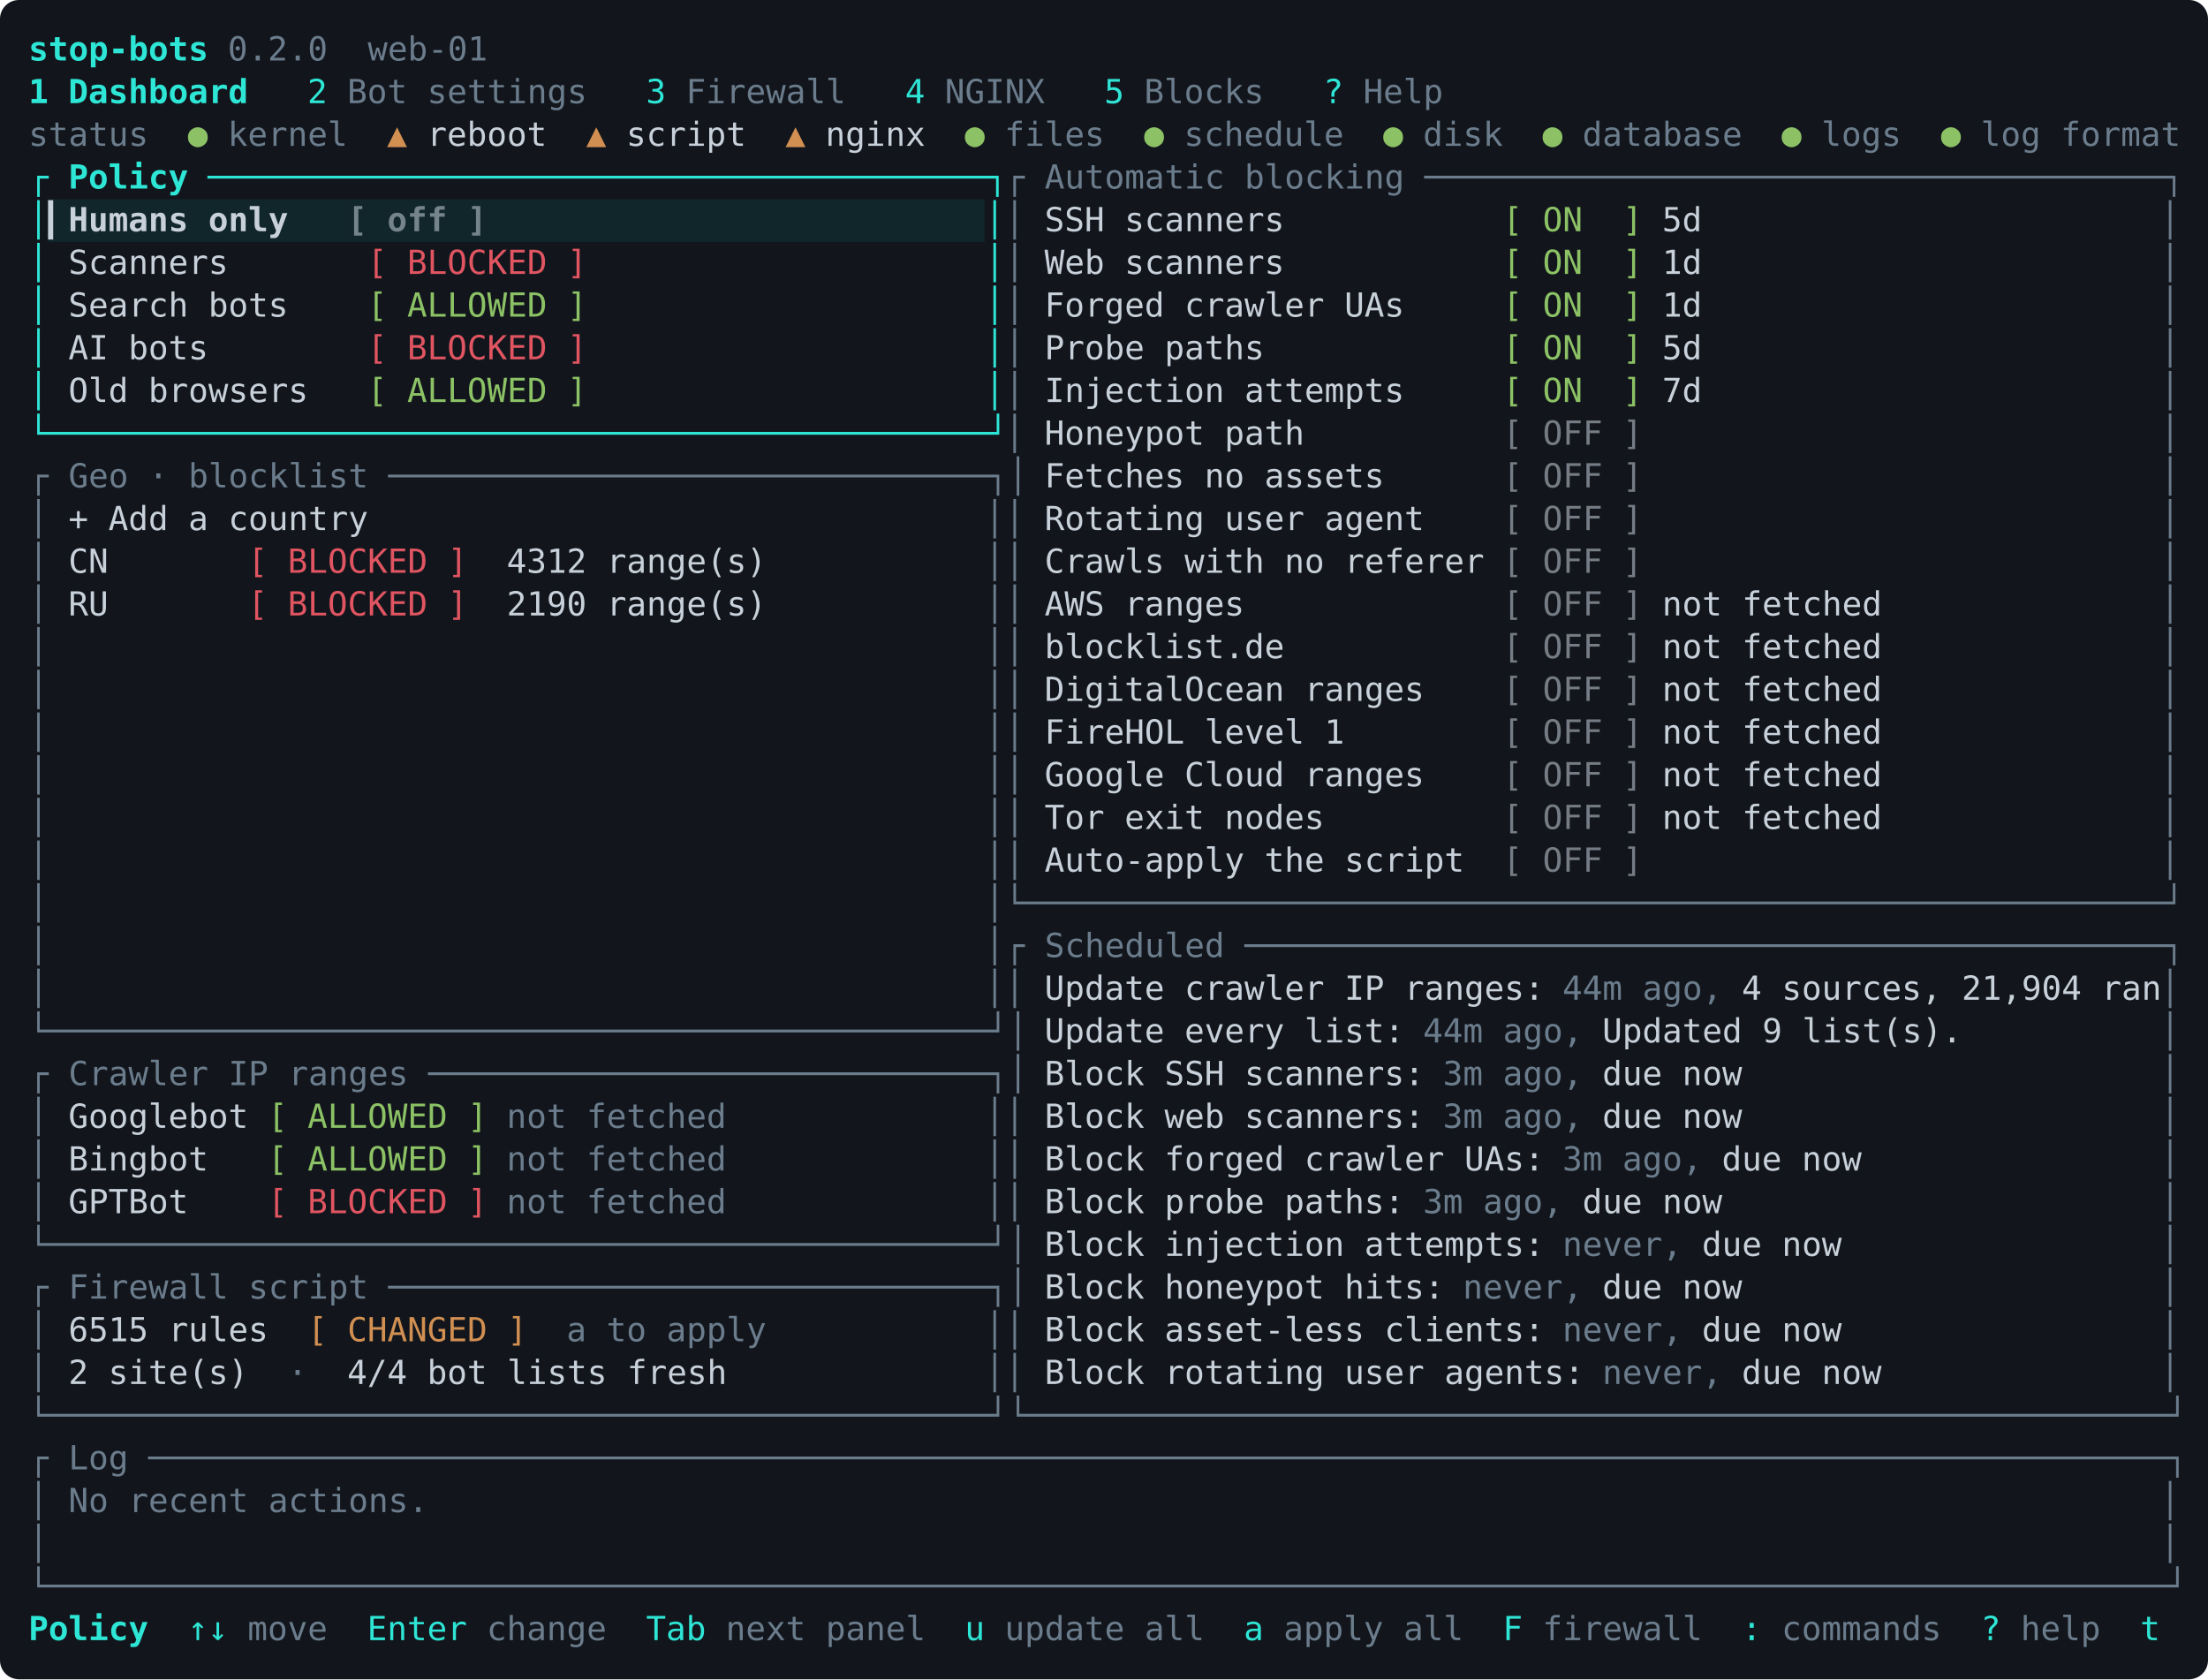
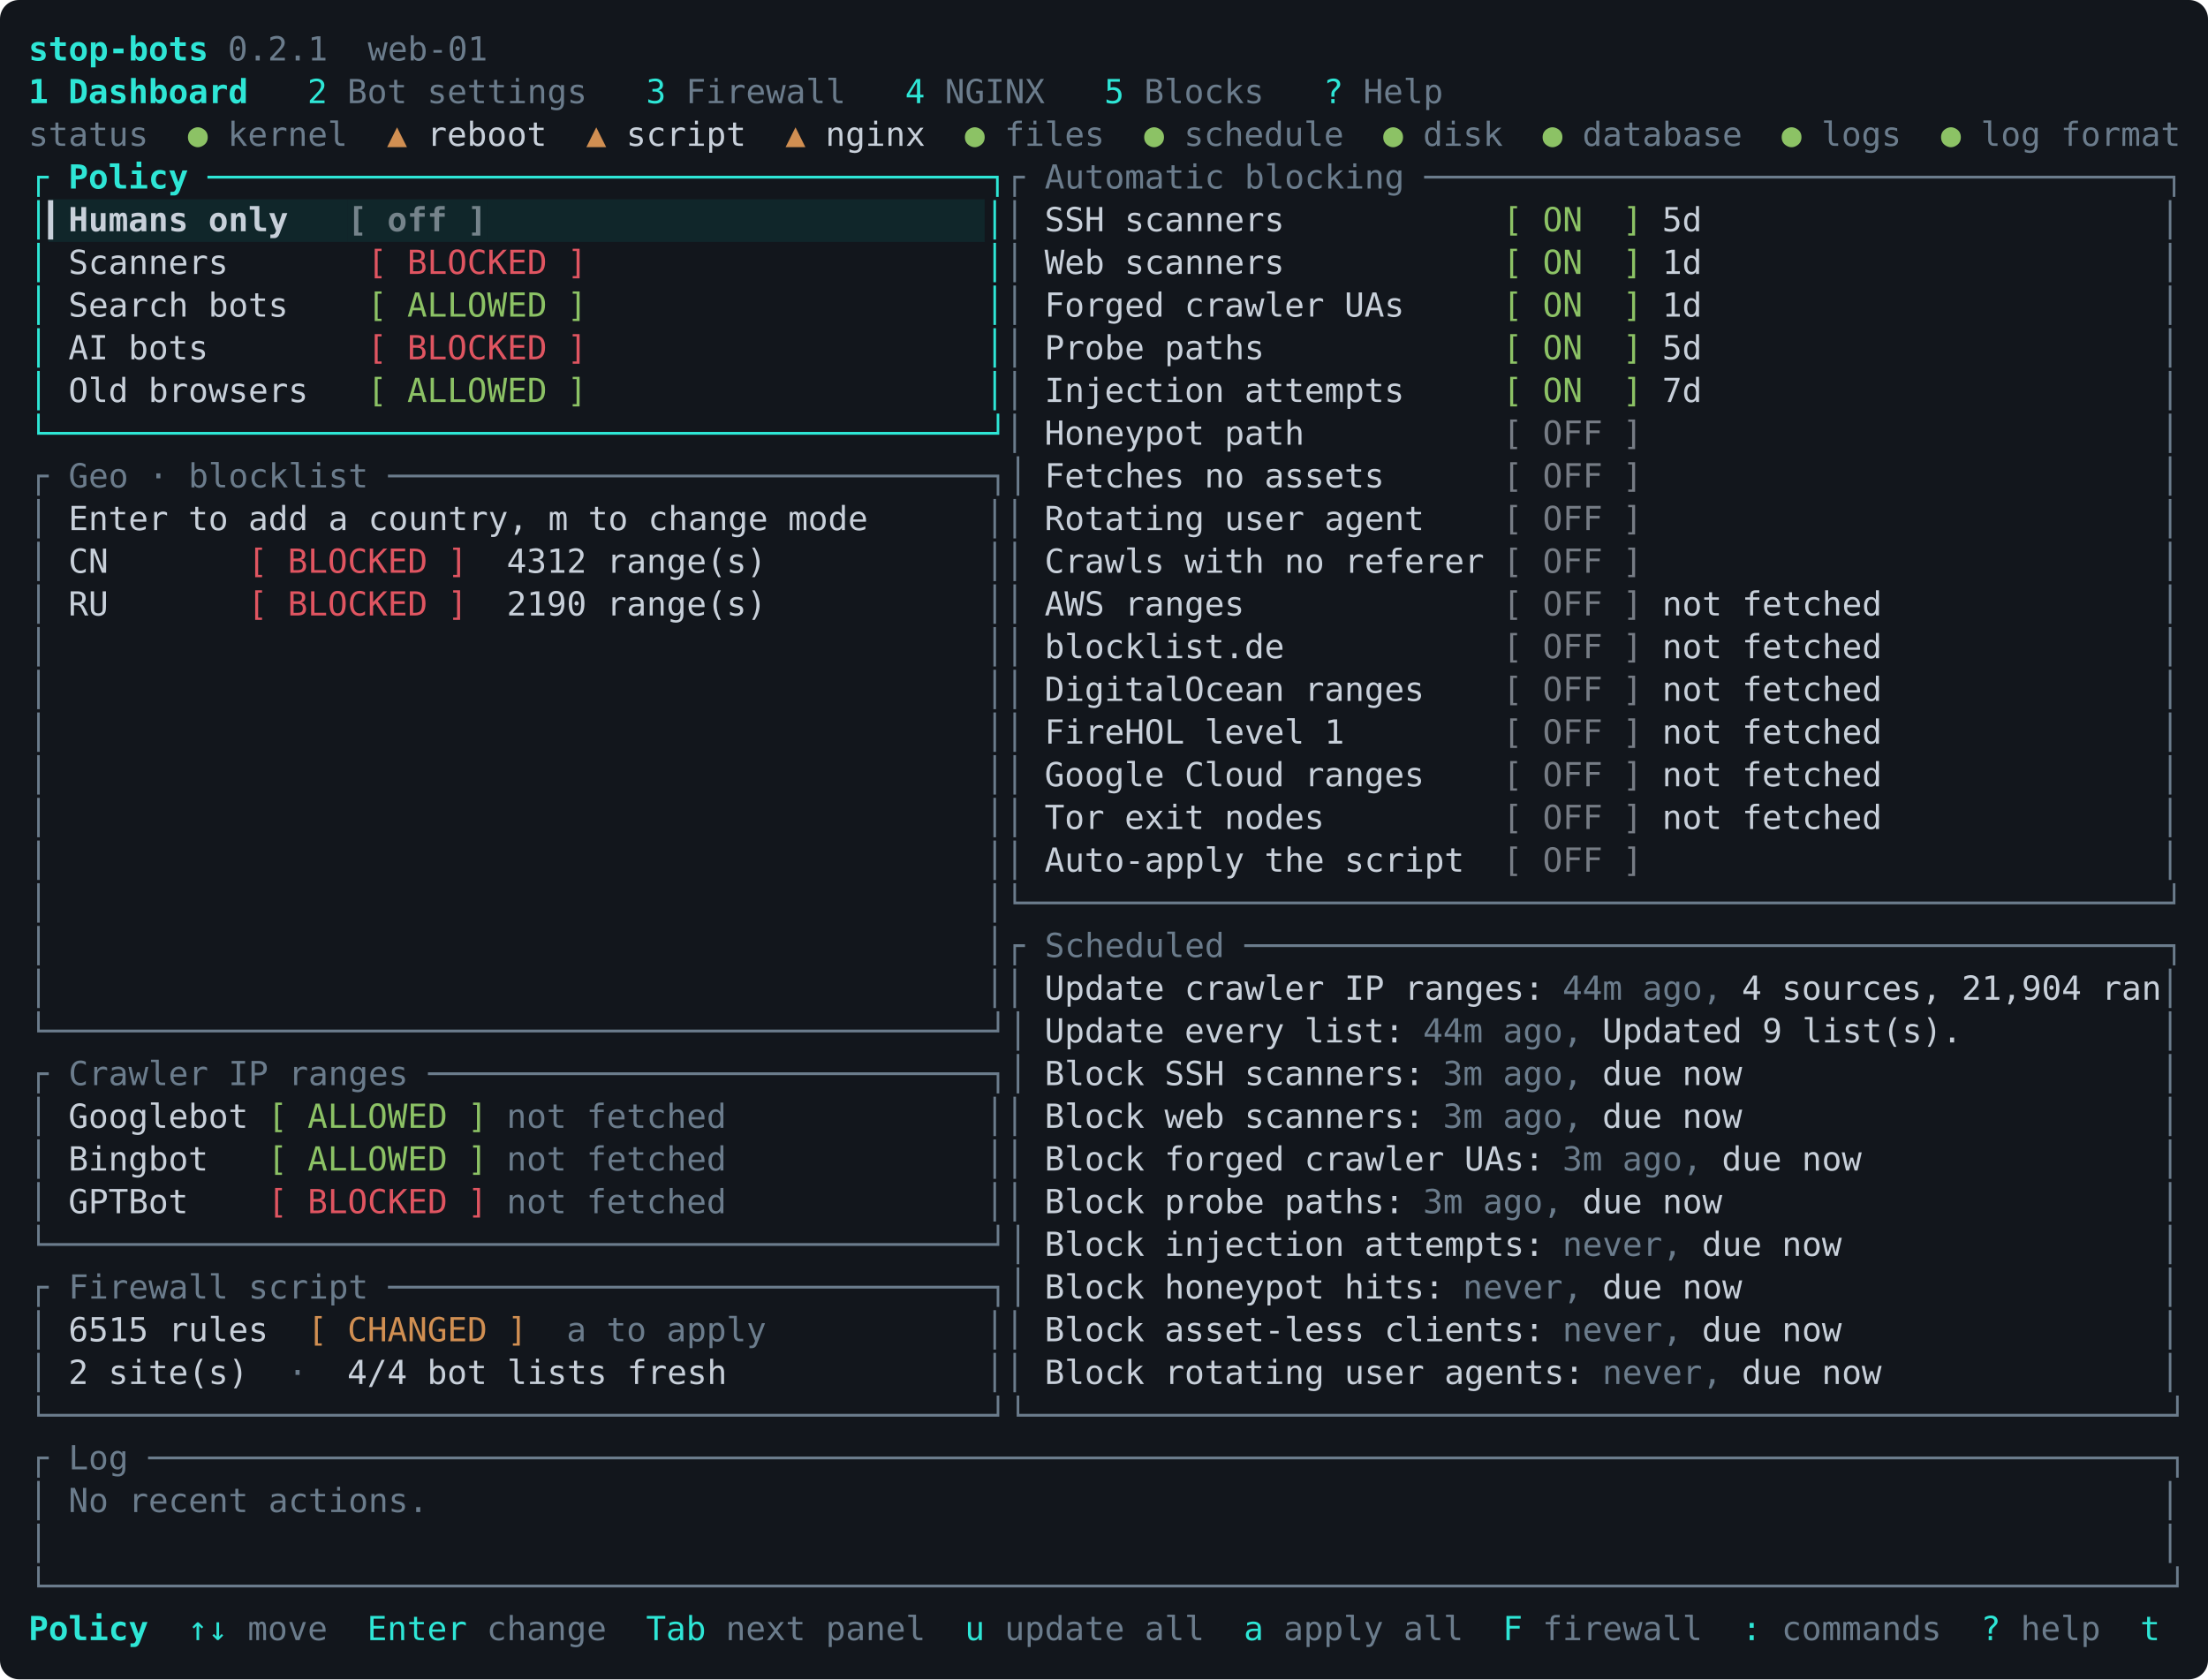
<svg xmlns="http://www.w3.org/2000/svg" viewBox="0 0 931 708" width="931" height="708" font-family="ui-monospace,SFMono-Regular,Menlo,Consolas,'DejaVu Sans Mono',monospace" font-size="14">
  <rect width="100%" height="100%" rx="8" fill="#12161c" />
  <rect x="20.4" y="84.0" width="126.0" height="18.0" fill="#10262a" />
  <rect x="146.4" y="84.0" width="58.8" height="18.0" fill="#10262a" />
  <rect x="205.2" y="84.0" width="210.0" height="18.0" fill="#10262a" />
  <text x="12.0" y="25.5" fill="#2ee6d6" textLength="75.6" lengthAdjust="spacingAndGlyphs" xml:space="preserve" font-weight="bold">stop-bots</text>
-   <text x="87.6" y="25.5" fill="#6b7c8c" textLength="117.6" lengthAdjust="spacingAndGlyphs" xml:space="preserve"> 0.2.0  web-01</text>
+   <text x="87.6" y="25.5" fill="#6b7c8c" textLength="117.6" lengthAdjust="spacingAndGlyphs" xml:space="preserve"> 0.2.1  web-01</text>
  <text x="12.0" y="43.5" fill="#2ee6d6" textLength="8.4" lengthAdjust="spacingAndGlyphs" xml:space="preserve" font-weight="bold">1</text>
  <text x="28.8" y="43.5" fill="#2ee6d6" textLength="75.6" lengthAdjust="spacingAndGlyphs" xml:space="preserve" font-weight="bold">Dashboard</text>
  <text x="129.6" y="43.5" fill="#2ee6d6" textLength="8.4" lengthAdjust="spacingAndGlyphs" xml:space="preserve">2</text>
  <text x="146.4" y="43.5" fill="#6b7c8c" textLength="100.8" lengthAdjust="spacingAndGlyphs" xml:space="preserve">Bot settings</text>
  <text x="272.4" y="43.5" fill="#2ee6d6" textLength="8.4" lengthAdjust="spacingAndGlyphs" xml:space="preserve">3</text>
  <text x="289.2" y="43.5" fill="#6b7c8c" textLength="67.2" lengthAdjust="spacingAndGlyphs" xml:space="preserve">Firewall</text>
  <text x="381.6" y="43.5" fill="#2ee6d6" textLength="8.4" lengthAdjust="spacingAndGlyphs" xml:space="preserve">4</text>
  <text x="398.4" y="43.5" fill="#6b7c8c" textLength="42.0" lengthAdjust="spacingAndGlyphs" xml:space="preserve">NGINX</text>
  <text x="465.6" y="43.5" fill="#2ee6d6" textLength="8.4" lengthAdjust="spacingAndGlyphs" xml:space="preserve">5</text>
  <text x="482.4" y="43.5" fill="#6b7c8c" textLength="50.4" lengthAdjust="spacingAndGlyphs" xml:space="preserve">Blocks</text>
  <text x="558.0" y="43.5" fill="#2ee6d6" textLength="8.4" lengthAdjust="spacingAndGlyphs" xml:space="preserve">?</text>
  <text x="574.8" y="43.5" fill="#6b7c8c" textLength="33.6" lengthAdjust="spacingAndGlyphs" xml:space="preserve">Help</text>
  <text x="12.0" y="61.5" fill="#6b7c8c" textLength="50.4" lengthAdjust="spacingAndGlyphs" xml:space="preserve">status</text>
  <text x="79.2" y="61.5" fill="#8cc265" textLength="8.4" lengthAdjust="spacingAndGlyphs" xml:space="preserve">●</text>
  <text x="96.0" y="61.5" fill="#6b7c8c" textLength="50.4" lengthAdjust="spacingAndGlyphs" xml:space="preserve">kernel</text>
  <text x="163.2" y="61.5" fill="#d18f52" textLength="8.4" lengthAdjust="spacingAndGlyphs" xml:space="preserve">▲</text>
  <text x="171.6" y="61.5" fill="#c8d0da" textLength="75.6" lengthAdjust="spacingAndGlyphs" xml:space="preserve"> reboot  </text>
  <text x="247.2" y="61.5" fill="#d18f52" textLength="8.4" lengthAdjust="spacingAndGlyphs" xml:space="preserve">▲</text>
  <text x="255.6" y="61.5" fill="#c8d0da" textLength="75.6" lengthAdjust="spacingAndGlyphs" xml:space="preserve"> script  </text>
  <text x="331.2" y="61.5" fill="#d18f52" textLength="8.4" lengthAdjust="spacingAndGlyphs" xml:space="preserve">▲</text>
  <text x="339.6" y="61.5" fill="#c8d0da" textLength="67.2" lengthAdjust="spacingAndGlyphs" xml:space="preserve"> nginx  </text>
  <text x="406.8" y="61.5" fill="#8cc265" textLength="8.4" lengthAdjust="spacingAndGlyphs" xml:space="preserve">●</text>
  <text x="423.6" y="61.5" fill="#6b7c8c" textLength="42.0" lengthAdjust="spacingAndGlyphs" xml:space="preserve">files</text>
  <text x="482.4" y="61.5" fill="#8cc265" textLength="8.4" lengthAdjust="spacingAndGlyphs" xml:space="preserve">●</text>
  <text x="499.2" y="61.5" fill="#6b7c8c" textLength="67.2" lengthAdjust="spacingAndGlyphs" xml:space="preserve">schedule</text>
  <text x="583.2" y="61.5" fill="#8cc265" textLength="8.4" lengthAdjust="spacingAndGlyphs" xml:space="preserve">●</text>
  <text x="600.0" y="61.5" fill="#6b7c8c" textLength="33.6" lengthAdjust="spacingAndGlyphs" xml:space="preserve">disk</text>
  <text x="650.4" y="61.5" fill="#8cc265" textLength="8.4" lengthAdjust="spacingAndGlyphs" xml:space="preserve">●</text>
  <text x="667.2" y="61.5" fill="#6b7c8c" textLength="67.2" lengthAdjust="spacingAndGlyphs" xml:space="preserve">database</text>
  <text x="751.2" y="61.5" fill="#8cc265" textLength="8.4" lengthAdjust="spacingAndGlyphs" xml:space="preserve">●</text>
  <text x="768.0" y="61.5" fill="#6b7c8c" textLength="33.6" lengthAdjust="spacingAndGlyphs" xml:space="preserve">logs</text>
  <text x="818.4" y="61.5" fill="#8cc265" textLength="8.4" lengthAdjust="spacingAndGlyphs" xml:space="preserve">●</text>
  <text x="835.2" y="61.5" fill="#6b7c8c" textLength="84.0" lengthAdjust="spacingAndGlyphs" xml:space="preserve">log format</text>
  <text x="12.0" y="79.5" fill="#2ee6d6" textLength="8.4" lengthAdjust="spacingAndGlyphs" xml:space="preserve">┌</text>
  <text x="20.4" y="79.5" fill="#2ee6d6" textLength="67.2" lengthAdjust="spacingAndGlyphs" xml:space="preserve" font-weight="bold"> Policy </text>
  <text x="87.6" y="79.5" fill="#2ee6d6" textLength="336.0" lengthAdjust="spacingAndGlyphs" xml:space="preserve">───────────────────────────────────────┐</text>
  <text x="423.6" y="79.5" fill="#6b7c8c" textLength="495.6" lengthAdjust="spacingAndGlyphs" xml:space="preserve">┌ Automatic blocking ─────────────────────────────────────┐</text>
  <text x="12.0" y="97.5" fill="#2ee6d6" textLength="8.4" lengthAdjust="spacingAndGlyphs" xml:space="preserve">│</text>
  <text x="20.4" y="97.5" fill="#c8d0da" textLength="126.0" lengthAdjust="spacingAndGlyphs" xml:space="preserve" font-weight="bold">▎Humans only   </text>
  <text x="146.4" y="97.5" fill="#c8d0da" textLength="58.8" lengthAdjust="spacingAndGlyphs" xml:space="preserve" font-weight="bold" opacity="0.55">[ off ]</text>
  <text x="415.2" y="97.5" fill="#2ee6d6" textLength="8.4" lengthAdjust="spacingAndGlyphs" xml:space="preserve">│</text>
  <text x="423.6" y="97.5" fill="#6b7c8c" textLength="8.4" lengthAdjust="spacingAndGlyphs" xml:space="preserve">│</text>
  <text x="432.0" y="97.5" fill="#c8d0da" textLength="201.6" lengthAdjust="spacingAndGlyphs" xml:space="preserve"> SSH scanners           </text>
  <text x="633.6" y="97.5" fill="#8cc265" textLength="58.8" lengthAdjust="spacingAndGlyphs" xml:space="preserve">[ ON  ]</text>
  <text x="692.4" y="97.5" fill="#c8d0da" textLength="218.4" lengthAdjust="spacingAndGlyphs" xml:space="preserve"> 5d                       </text>
  <text x="910.8" y="97.5" fill="#6b7c8c" textLength="8.4" lengthAdjust="spacingAndGlyphs" xml:space="preserve">│</text>
  <text x="12.0" y="115.5" fill="#2ee6d6" textLength="8.4" lengthAdjust="spacingAndGlyphs" xml:space="preserve">│</text>
  <text x="20.4" y="115.5" fill="#c8d0da" textLength="126.0" lengthAdjust="spacingAndGlyphs" xml:space="preserve"> Scanners      </text>
  <text x="146.4" y="115.5" fill="#e05561" textLength="109.2" lengthAdjust="spacingAndGlyphs" xml:space="preserve"> [ BLOCKED ] </text>
  <text x="415.2" y="115.5" fill="#2ee6d6" textLength="8.4" lengthAdjust="spacingAndGlyphs" xml:space="preserve">│</text>
  <text x="423.6" y="115.5" fill="#6b7c8c" textLength="8.4" lengthAdjust="spacingAndGlyphs" xml:space="preserve">│</text>
  <text x="432.0" y="115.5" fill="#c8d0da" textLength="201.6" lengthAdjust="spacingAndGlyphs" xml:space="preserve"> Web scanners           </text>
  <text x="633.6" y="115.5" fill="#8cc265" textLength="58.8" lengthAdjust="spacingAndGlyphs" xml:space="preserve">[ ON  ]</text>
  <text x="692.4" y="115.5" fill="#c8d0da" textLength="218.4" lengthAdjust="spacingAndGlyphs" xml:space="preserve"> 1d                       </text>
  <text x="910.8" y="115.5" fill="#6b7c8c" textLength="8.4" lengthAdjust="spacingAndGlyphs" xml:space="preserve">│</text>
  <text x="12.0" y="133.5" fill="#2ee6d6" textLength="8.4" lengthAdjust="spacingAndGlyphs" xml:space="preserve">│</text>
  <text x="20.4" y="133.5" fill="#c8d0da" textLength="126.0" lengthAdjust="spacingAndGlyphs" xml:space="preserve"> Search bots   </text>
  <text x="146.4" y="133.5" fill="#8cc265" textLength="109.2" lengthAdjust="spacingAndGlyphs" xml:space="preserve"> [ ALLOWED ] </text>
  <text x="415.2" y="133.5" fill="#2ee6d6" textLength="8.4" lengthAdjust="spacingAndGlyphs" xml:space="preserve">│</text>
  <text x="423.6" y="133.5" fill="#6b7c8c" textLength="8.4" lengthAdjust="spacingAndGlyphs" xml:space="preserve">│</text>
  <text x="432.0" y="133.5" fill="#c8d0da" textLength="201.6" lengthAdjust="spacingAndGlyphs" xml:space="preserve"> Forged crawler UAs     </text>
  <text x="633.6" y="133.5" fill="#8cc265" textLength="58.8" lengthAdjust="spacingAndGlyphs" xml:space="preserve">[ ON  ]</text>
  <text x="692.4" y="133.5" fill="#c8d0da" textLength="218.4" lengthAdjust="spacingAndGlyphs" xml:space="preserve"> 1d                       </text>
  <text x="910.8" y="133.5" fill="#6b7c8c" textLength="8.4" lengthAdjust="spacingAndGlyphs" xml:space="preserve">│</text>
  <text x="12.0" y="151.5" fill="#2ee6d6" textLength="8.4" lengthAdjust="spacingAndGlyphs" xml:space="preserve">│</text>
  <text x="20.4" y="151.5" fill="#c8d0da" textLength="126.0" lengthAdjust="spacingAndGlyphs" xml:space="preserve"> AI bots       </text>
  <text x="146.4" y="151.5" fill="#e05561" textLength="109.2" lengthAdjust="spacingAndGlyphs" xml:space="preserve"> [ BLOCKED ] </text>
  <text x="415.2" y="151.5" fill="#2ee6d6" textLength="8.4" lengthAdjust="spacingAndGlyphs" xml:space="preserve">│</text>
  <text x="423.6" y="151.5" fill="#6b7c8c" textLength="8.4" lengthAdjust="spacingAndGlyphs" xml:space="preserve">│</text>
  <text x="432.0" y="151.5" fill="#c8d0da" textLength="201.6" lengthAdjust="spacingAndGlyphs" xml:space="preserve"> Probe paths            </text>
  <text x="633.6" y="151.5" fill="#8cc265" textLength="58.8" lengthAdjust="spacingAndGlyphs" xml:space="preserve">[ ON  ]</text>
  <text x="692.4" y="151.5" fill="#c8d0da" textLength="218.4" lengthAdjust="spacingAndGlyphs" xml:space="preserve"> 5d                       </text>
  <text x="910.8" y="151.5" fill="#6b7c8c" textLength="8.4" lengthAdjust="spacingAndGlyphs" xml:space="preserve">│</text>
  <text x="12.0" y="169.5" fill="#2ee6d6" textLength="8.4" lengthAdjust="spacingAndGlyphs" xml:space="preserve">│</text>
  <text x="20.4" y="169.5" fill="#c8d0da" textLength="126.0" lengthAdjust="spacingAndGlyphs" xml:space="preserve"> Old browsers  </text>
  <text x="146.4" y="169.5" fill="#8cc265" textLength="109.2" lengthAdjust="spacingAndGlyphs" xml:space="preserve"> [ ALLOWED ] </text>
  <text x="415.2" y="169.5" fill="#2ee6d6" textLength="8.4" lengthAdjust="spacingAndGlyphs" xml:space="preserve">│</text>
  <text x="423.6" y="169.5" fill="#6b7c8c" textLength="8.4" lengthAdjust="spacingAndGlyphs" xml:space="preserve">│</text>
  <text x="432.0" y="169.5" fill="#c8d0da" textLength="201.6" lengthAdjust="spacingAndGlyphs" xml:space="preserve"> Injection attempts     </text>
  <text x="633.6" y="169.5" fill="#8cc265" textLength="58.8" lengthAdjust="spacingAndGlyphs" xml:space="preserve">[ ON  ]</text>
  <text x="692.4" y="169.5" fill="#c8d0da" textLength="218.4" lengthAdjust="spacingAndGlyphs" xml:space="preserve"> 7d                       </text>
  <text x="910.8" y="169.5" fill="#6b7c8c" textLength="8.4" lengthAdjust="spacingAndGlyphs" xml:space="preserve">│</text>
  <text x="12.0" y="187.5" fill="#2ee6d6" textLength="411.6" lengthAdjust="spacingAndGlyphs" xml:space="preserve">└───────────────────────────────────────────────┘</text>
  <text x="423.6" y="187.5" fill="#6b7c8c" textLength="8.4" lengthAdjust="spacingAndGlyphs" xml:space="preserve">│</text>
  <text x="432.0" y="187.5" fill="#c8d0da" textLength="201.6" lengthAdjust="spacingAndGlyphs" xml:space="preserve"> Honeypot path          </text>
  <text x="633.6" y="187.5" fill="#c8d0da" textLength="58.8" lengthAdjust="spacingAndGlyphs" xml:space="preserve" opacity="0.55">[ OFF ]</text>
  <text x="910.8" y="187.5" fill="#6b7c8c" textLength="8.4" lengthAdjust="spacingAndGlyphs" xml:space="preserve">│</text>
  <text x="12.0" y="205.5" fill="#6b7c8c" textLength="420.0" lengthAdjust="spacingAndGlyphs" xml:space="preserve">┌ Geo · blocklist ──────────────────────────────┐│</text>
  <text x="432.0" y="205.5" fill="#c8d0da" textLength="201.6" lengthAdjust="spacingAndGlyphs" xml:space="preserve"> Fetches no assets      </text>
  <text x="633.6" y="205.5" fill="#c8d0da" textLength="58.8" lengthAdjust="spacingAndGlyphs" xml:space="preserve" opacity="0.55">[ OFF ]</text>
  <text x="910.8" y="205.5" fill="#6b7c8c" textLength="8.4" lengthAdjust="spacingAndGlyphs" xml:space="preserve">│</text>
  <text x="12.0" y="223.5" fill="#6b7c8c" textLength="8.4" lengthAdjust="spacingAndGlyphs" xml:space="preserve">│</text>
-   <text x="20.4" y="223.5" fill="#c8d0da" textLength="394.8" lengthAdjust="spacingAndGlyphs" xml:space="preserve"> + Add a country                               </text>
+   <text x="20.4" y="223.5" fill="#c8d0da" textLength="394.8" lengthAdjust="spacingAndGlyphs" xml:space="preserve"> Enter to add a country, m to change mode      </text>
  <text x="415.2" y="223.5" fill="#6b7c8c" textLength="16.8" lengthAdjust="spacingAndGlyphs" xml:space="preserve">││</text>
  <text x="432.0" y="223.5" fill="#c8d0da" textLength="201.6" lengthAdjust="spacingAndGlyphs" xml:space="preserve"> Rotating user agent    </text>
  <text x="633.6" y="223.5" fill="#c8d0da" textLength="58.8" lengthAdjust="spacingAndGlyphs" xml:space="preserve" opacity="0.55">[ OFF ]</text>
  <text x="910.8" y="223.5" fill="#6b7c8c" textLength="8.4" lengthAdjust="spacingAndGlyphs" xml:space="preserve">│</text>
  <text x="12.0" y="241.5" fill="#6b7c8c" textLength="8.4" lengthAdjust="spacingAndGlyphs" xml:space="preserve">│</text>
  <text x="20.4" y="241.5" fill="#c8d0da" textLength="75.6" lengthAdjust="spacingAndGlyphs" xml:space="preserve"> CN      </text>
  <text x="96.0" y="241.5" fill="#e05561" textLength="109.2" lengthAdjust="spacingAndGlyphs" xml:space="preserve"> [ BLOCKED ] </text>
  <text x="205.2" y="241.5" fill="#c8d0da" textLength="210.0" lengthAdjust="spacingAndGlyphs" xml:space="preserve"> 4312 range(s)           </text>
  <text x="415.2" y="241.5" fill="#6b7c8c" textLength="16.8" lengthAdjust="spacingAndGlyphs" xml:space="preserve">││</text>
  <text x="432.0" y="241.5" fill="#c8d0da" textLength="201.6" lengthAdjust="spacingAndGlyphs" xml:space="preserve"> Crawls with no referer </text>
  <text x="633.6" y="241.5" fill="#c8d0da" textLength="58.8" lengthAdjust="spacingAndGlyphs" xml:space="preserve" opacity="0.55">[ OFF ]</text>
  <text x="910.8" y="241.5" fill="#6b7c8c" textLength="8.4" lengthAdjust="spacingAndGlyphs" xml:space="preserve">│</text>
  <text x="12.0" y="259.5" fill="#6b7c8c" textLength="8.4" lengthAdjust="spacingAndGlyphs" xml:space="preserve">│</text>
  <text x="20.4" y="259.5" fill="#c8d0da" textLength="75.6" lengthAdjust="spacingAndGlyphs" xml:space="preserve"> RU      </text>
  <text x="96.0" y="259.5" fill="#e05561" textLength="109.2" lengthAdjust="spacingAndGlyphs" xml:space="preserve"> [ BLOCKED ] </text>
  <text x="205.2" y="259.5" fill="#c8d0da" textLength="210.0" lengthAdjust="spacingAndGlyphs" xml:space="preserve"> 2190 range(s)           </text>
  <text x="415.2" y="259.5" fill="#6b7c8c" textLength="16.8" lengthAdjust="spacingAndGlyphs" xml:space="preserve">││</text>
  <text x="432.0" y="259.5" fill="#c8d0da" textLength="201.6" lengthAdjust="spacingAndGlyphs" xml:space="preserve"> AWS ranges             </text>
  <text x="633.6" y="259.5" fill="#c8d0da" textLength="58.8" lengthAdjust="spacingAndGlyphs" xml:space="preserve" opacity="0.55">[ OFF ]</text>
  <text x="692.4" y="259.5" fill="#c8d0da" textLength="218.4" lengthAdjust="spacingAndGlyphs" xml:space="preserve"> not fetched              </text>
  <text x="910.8" y="259.5" fill="#6b7c8c" textLength="8.4" lengthAdjust="spacingAndGlyphs" xml:space="preserve">│</text>
  <text x="12.0" y="277.5" fill="#6b7c8c" textLength="8.4" lengthAdjust="spacingAndGlyphs" xml:space="preserve">│</text>
  <text x="415.2" y="277.5" fill="#6b7c8c" textLength="16.8" lengthAdjust="spacingAndGlyphs" xml:space="preserve">││</text>
  <text x="432.0" y="277.5" fill="#c8d0da" textLength="201.6" lengthAdjust="spacingAndGlyphs" xml:space="preserve"> blocklist.de           </text>
  <text x="633.6" y="277.5" fill="#c8d0da" textLength="58.8" lengthAdjust="spacingAndGlyphs" xml:space="preserve" opacity="0.55">[ OFF ]</text>
  <text x="692.4" y="277.5" fill="#c8d0da" textLength="218.4" lengthAdjust="spacingAndGlyphs" xml:space="preserve"> not fetched              </text>
  <text x="910.8" y="277.5" fill="#6b7c8c" textLength="8.4" lengthAdjust="spacingAndGlyphs" xml:space="preserve">│</text>
  <text x="12.0" y="295.5" fill="#6b7c8c" textLength="8.4" lengthAdjust="spacingAndGlyphs" xml:space="preserve">│</text>
  <text x="415.2" y="295.5" fill="#6b7c8c" textLength="16.8" lengthAdjust="spacingAndGlyphs" xml:space="preserve">││</text>
  <text x="432.0" y="295.5" fill="#c8d0da" textLength="201.6" lengthAdjust="spacingAndGlyphs" xml:space="preserve"> DigitalOcean ranges    </text>
  <text x="633.6" y="295.5" fill="#c8d0da" textLength="58.8" lengthAdjust="spacingAndGlyphs" xml:space="preserve" opacity="0.55">[ OFF ]</text>
  <text x="692.4" y="295.5" fill="#c8d0da" textLength="218.4" lengthAdjust="spacingAndGlyphs" xml:space="preserve"> not fetched              </text>
  <text x="910.8" y="295.5" fill="#6b7c8c" textLength="8.4" lengthAdjust="spacingAndGlyphs" xml:space="preserve">│</text>
  <text x="12.0" y="313.5" fill="#6b7c8c" textLength="8.4" lengthAdjust="spacingAndGlyphs" xml:space="preserve">│</text>
  <text x="415.2" y="313.5" fill="#6b7c8c" textLength="16.8" lengthAdjust="spacingAndGlyphs" xml:space="preserve">││</text>
  <text x="432.0" y="313.5" fill="#c8d0da" textLength="201.6" lengthAdjust="spacingAndGlyphs" xml:space="preserve"> FireHOL level 1        </text>
  <text x="633.6" y="313.5" fill="#c8d0da" textLength="58.8" lengthAdjust="spacingAndGlyphs" xml:space="preserve" opacity="0.55">[ OFF ]</text>
  <text x="692.4" y="313.5" fill="#c8d0da" textLength="218.4" lengthAdjust="spacingAndGlyphs" xml:space="preserve"> not fetched              </text>
  <text x="910.8" y="313.5" fill="#6b7c8c" textLength="8.4" lengthAdjust="spacingAndGlyphs" xml:space="preserve">│</text>
  <text x="12.0" y="331.5" fill="#6b7c8c" textLength="8.4" lengthAdjust="spacingAndGlyphs" xml:space="preserve">│</text>
  <text x="415.2" y="331.5" fill="#6b7c8c" textLength="16.8" lengthAdjust="spacingAndGlyphs" xml:space="preserve">││</text>
  <text x="432.0" y="331.5" fill="#c8d0da" textLength="201.6" lengthAdjust="spacingAndGlyphs" xml:space="preserve"> Google Cloud ranges    </text>
  <text x="633.6" y="331.5" fill="#c8d0da" textLength="58.8" lengthAdjust="spacingAndGlyphs" xml:space="preserve" opacity="0.55">[ OFF ]</text>
  <text x="692.4" y="331.5" fill="#c8d0da" textLength="218.4" lengthAdjust="spacingAndGlyphs" xml:space="preserve"> not fetched              </text>
  <text x="910.8" y="331.5" fill="#6b7c8c" textLength="8.4" lengthAdjust="spacingAndGlyphs" xml:space="preserve">│</text>
  <text x="12.0" y="349.5" fill="#6b7c8c" textLength="8.4" lengthAdjust="spacingAndGlyphs" xml:space="preserve">│</text>
  <text x="415.2" y="349.5" fill="#6b7c8c" textLength="16.8" lengthAdjust="spacingAndGlyphs" xml:space="preserve">││</text>
  <text x="432.0" y="349.5" fill="#c8d0da" textLength="201.6" lengthAdjust="spacingAndGlyphs" xml:space="preserve"> Tor exit nodes         </text>
  <text x="633.6" y="349.5" fill="#c8d0da" textLength="58.8" lengthAdjust="spacingAndGlyphs" xml:space="preserve" opacity="0.55">[ OFF ]</text>
  <text x="692.4" y="349.5" fill="#c8d0da" textLength="218.4" lengthAdjust="spacingAndGlyphs" xml:space="preserve"> not fetched              </text>
  <text x="910.8" y="349.5" fill="#6b7c8c" textLength="8.4" lengthAdjust="spacingAndGlyphs" xml:space="preserve">│</text>
  <text x="12.0" y="367.5" fill="#6b7c8c" textLength="8.4" lengthAdjust="spacingAndGlyphs" xml:space="preserve">│</text>
  <text x="415.2" y="367.5" fill="#6b7c8c" textLength="16.8" lengthAdjust="spacingAndGlyphs" xml:space="preserve">││</text>
  <text x="432.0" y="367.5" fill="#c8d0da" textLength="201.6" lengthAdjust="spacingAndGlyphs" xml:space="preserve"> Auto-apply the script  </text>
  <text x="633.6" y="367.5" fill="#c8d0da" textLength="58.8" lengthAdjust="spacingAndGlyphs" xml:space="preserve" opacity="0.55">[ OFF ]</text>
  <text x="910.8" y="367.5" fill="#6b7c8c" textLength="8.4" lengthAdjust="spacingAndGlyphs" xml:space="preserve">│</text>
  <text x="12.0" y="385.5" fill="#6b7c8c" textLength="8.4" lengthAdjust="spacingAndGlyphs" xml:space="preserve">│</text>
  <text x="415.2" y="385.5" fill="#6b7c8c" textLength="504.0" lengthAdjust="spacingAndGlyphs" xml:space="preserve">│└─────────────────────────────────────────────────────────┘</text>
  <text x="12.0" y="403.5" fill="#6b7c8c" textLength="8.4" lengthAdjust="spacingAndGlyphs" xml:space="preserve">│</text>
  <text x="415.2" y="403.5" fill="#6b7c8c" textLength="504.0" lengthAdjust="spacingAndGlyphs" xml:space="preserve">│┌ Scheduled ──────────────────────────────────────────────┐</text>
  <text x="12.0" y="421.5" fill="#6b7c8c" textLength="8.4" lengthAdjust="spacingAndGlyphs" xml:space="preserve">│</text>
  <text x="415.2" y="421.5" fill="#6b7c8c" textLength="16.8" lengthAdjust="spacingAndGlyphs" xml:space="preserve">││</text>
  <text x="432.0" y="421.5" fill="#c8d0da" textLength="226.8" lengthAdjust="spacingAndGlyphs" xml:space="preserve"> Update crawler IP ranges: </text>
  <text x="658.8" y="421.5" fill="#6b7c8c" textLength="75.6" lengthAdjust="spacingAndGlyphs" xml:space="preserve">44m ago, </text>
  <text x="734.4" y="421.5" fill="#c8d0da" textLength="176.4" lengthAdjust="spacingAndGlyphs" xml:space="preserve">4 sources, 21,904 ran</text>
  <text x="910.8" y="421.5" fill="#6b7c8c" textLength="8.4" lengthAdjust="spacingAndGlyphs" xml:space="preserve">│</text>
  <text x="12.0" y="439.5" fill="#6b7c8c" textLength="420.0" lengthAdjust="spacingAndGlyphs" xml:space="preserve">└───────────────────────────────────────────────┘│</text>
  <text x="432.0" y="439.5" fill="#c8d0da" textLength="168.0" lengthAdjust="spacingAndGlyphs" xml:space="preserve"> Update every list: </text>
  <text x="600.0" y="439.5" fill="#6b7c8c" textLength="75.6" lengthAdjust="spacingAndGlyphs" xml:space="preserve">44m ago, </text>
  <text x="675.6" y="439.5" fill="#c8d0da" textLength="235.2" lengthAdjust="spacingAndGlyphs" xml:space="preserve">Updated 9 list(s).          </text>
  <text x="910.8" y="439.5" fill="#6b7c8c" textLength="8.4" lengthAdjust="spacingAndGlyphs" xml:space="preserve">│</text>
  <text x="12.0" y="457.5" fill="#6b7c8c" textLength="420.0" lengthAdjust="spacingAndGlyphs" xml:space="preserve">┌ Crawler IP ranges ────────────────────────────┐│</text>
  <text x="432.0" y="457.5" fill="#c8d0da" textLength="176.4" lengthAdjust="spacingAndGlyphs" xml:space="preserve"> Block SSH scanners: </text>
  <text x="608.4" y="457.5" fill="#6b7c8c" textLength="67.2" lengthAdjust="spacingAndGlyphs" xml:space="preserve">3m ago, </text>
  <text x="675.6" y="457.5" fill="#c8d0da" textLength="235.2" lengthAdjust="spacingAndGlyphs" xml:space="preserve">due now                     </text>
  <text x="910.8" y="457.5" fill="#6b7c8c" textLength="8.4" lengthAdjust="spacingAndGlyphs" xml:space="preserve">│</text>
  <text x="12.0" y="475.5" fill="#6b7c8c" textLength="8.4" lengthAdjust="spacingAndGlyphs" xml:space="preserve">│</text>
  <text x="20.4" y="475.5" fill="#c8d0da" textLength="84.0" lengthAdjust="spacingAndGlyphs" xml:space="preserve"> Googlebot</text>
  <text x="104.4" y="475.5" fill="#8cc265" textLength="109.2" lengthAdjust="spacingAndGlyphs" xml:space="preserve"> [ ALLOWED ] </text>
  <text x="213.6" y="475.5" fill="#6b7c8c" textLength="92.4" lengthAdjust="spacingAndGlyphs" xml:space="preserve">not fetched</text>
  <text x="415.2" y="475.5" fill="#6b7c8c" textLength="16.8" lengthAdjust="spacingAndGlyphs" xml:space="preserve">││</text>
  <text x="432.0" y="475.5" fill="#c8d0da" textLength="176.4" lengthAdjust="spacingAndGlyphs" xml:space="preserve"> Block web scanners: </text>
  <text x="608.4" y="475.5" fill="#6b7c8c" textLength="67.2" lengthAdjust="spacingAndGlyphs" xml:space="preserve">3m ago, </text>
  <text x="675.6" y="475.5" fill="#c8d0da" textLength="235.2" lengthAdjust="spacingAndGlyphs" xml:space="preserve">due now                     </text>
  <text x="910.8" y="475.5" fill="#6b7c8c" textLength="8.4" lengthAdjust="spacingAndGlyphs" xml:space="preserve">│</text>
  <text x="12.0" y="493.5" fill="#6b7c8c" textLength="8.4" lengthAdjust="spacingAndGlyphs" xml:space="preserve">│</text>
  <text x="20.4" y="493.5" fill="#c8d0da" textLength="84.0" lengthAdjust="spacingAndGlyphs" xml:space="preserve"> Bingbot  </text>
  <text x="104.4" y="493.5" fill="#8cc265" textLength="109.2" lengthAdjust="spacingAndGlyphs" xml:space="preserve"> [ ALLOWED ] </text>
  <text x="213.6" y="493.5" fill="#6b7c8c" textLength="92.4" lengthAdjust="spacingAndGlyphs" xml:space="preserve">not fetched</text>
  <text x="415.2" y="493.5" fill="#6b7c8c" textLength="16.8" lengthAdjust="spacingAndGlyphs" xml:space="preserve">││</text>
  <text x="432.0" y="493.5" fill="#c8d0da" textLength="226.8" lengthAdjust="spacingAndGlyphs" xml:space="preserve"> Block forged crawler UAs: </text>
  <text x="658.8" y="493.5" fill="#6b7c8c" textLength="67.2" lengthAdjust="spacingAndGlyphs" xml:space="preserve">3m ago, </text>
  <text x="726.0" y="493.5" fill="#c8d0da" textLength="184.8" lengthAdjust="spacingAndGlyphs" xml:space="preserve">due now               </text>
  <text x="910.8" y="493.5" fill="#6b7c8c" textLength="8.4" lengthAdjust="spacingAndGlyphs" xml:space="preserve">│</text>
  <text x="12.0" y="511.5" fill="#6b7c8c" textLength="8.4" lengthAdjust="spacingAndGlyphs" xml:space="preserve">│</text>
  <text x="20.4" y="511.5" fill="#c8d0da" textLength="84.0" lengthAdjust="spacingAndGlyphs" xml:space="preserve"> GPTBot   </text>
  <text x="104.4" y="511.5" fill="#e05561" textLength="109.2" lengthAdjust="spacingAndGlyphs" xml:space="preserve"> [ BLOCKED ] </text>
  <text x="213.6" y="511.5" fill="#6b7c8c" textLength="92.4" lengthAdjust="spacingAndGlyphs" xml:space="preserve">not fetched</text>
  <text x="415.2" y="511.5" fill="#6b7c8c" textLength="16.8" lengthAdjust="spacingAndGlyphs" xml:space="preserve">││</text>
  <text x="432.0" y="511.5" fill="#c8d0da" textLength="168.0" lengthAdjust="spacingAndGlyphs" xml:space="preserve"> Block probe paths: </text>
  <text x="600.0" y="511.5" fill="#6b7c8c" textLength="67.2" lengthAdjust="spacingAndGlyphs" xml:space="preserve">3m ago, </text>
  <text x="667.2" y="511.5" fill="#c8d0da" textLength="243.6" lengthAdjust="spacingAndGlyphs" xml:space="preserve">due now                      </text>
  <text x="910.8" y="511.5" fill="#6b7c8c" textLength="8.4" lengthAdjust="spacingAndGlyphs" xml:space="preserve">│</text>
  <text x="12.0" y="529.5" fill="#6b7c8c" textLength="420.0" lengthAdjust="spacingAndGlyphs" xml:space="preserve">└───────────────────────────────────────────────┘│</text>
  <text x="432.0" y="529.5" fill="#c8d0da" textLength="226.8" lengthAdjust="spacingAndGlyphs" xml:space="preserve"> Block injection attempts: </text>
  <text x="658.8" y="529.5" fill="#6b7c8c" textLength="58.8" lengthAdjust="spacingAndGlyphs" xml:space="preserve">never, </text>
  <text x="717.6" y="529.5" fill="#c8d0da" textLength="193.2" lengthAdjust="spacingAndGlyphs" xml:space="preserve">due now                </text>
  <text x="910.8" y="529.5" fill="#6b7c8c" textLength="8.4" lengthAdjust="spacingAndGlyphs" xml:space="preserve">│</text>
  <text x="12.0" y="547.5" fill="#6b7c8c" textLength="420.0" lengthAdjust="spacingAndGlyphs" xml:space="preserve">┌ Firewall script ──────────────────────────────┐│</text>
  <text x="432.0" y="547.5" fill="#c8d0da" textLength="184.8" lengthAdjust="spacingAndGlyphs" xml:space="preserve"> Block honeypot hits: </text>
  <text x="616.8" y="547.5" fill="#6b7c8c" textLength="58.8" lengthAdjust="spacingAndGlyphs" xml:space="preserve">never, </text>
  <text x="675.6" y="547.5" fill="#c8d0da" textLength="235.2" lengthAdjust="spacingAndGlyphs" xml:space="preserve">due now                     </text>
  <text x="910.8" y="547.5" fill="#6b7c8c" textLength="8.4" lengthAdjust="spacingAndGlyphs" xml:space="preserve">│</text>
  <text x="12.0" y="565.5" fill="#6b7c8c" textLength="8.4" lengthAdjust="spacingAndGlyphs" xml:space="preserve">│</text>
  <text x="20.4" y="565.5" fill="#c8d0da" textLength="109.2" lengthAdjust="spacingAndGlyphs" xml:space="preserve"> 6515 rules  </text>
  <text x="129.6" y="565.5" fill="#d18f52" textLength="92.4" lengthAdjust="spacingAndGlyphs" xml:space="preserve">[ CHANGED ]</text>
  <text x="222.0" y="565.5" fill="#6b7c8c" textLength="100.8" lengthAdjust="spacingAndGlyphs" xml:space="preserve">  a to apply</text>
  <text x="415.2" y="565.5" fill="#6b7c8c" textLength="16.8" lengthAdjust="spacingAndGlyphs" xml:space="preserve">││</text>
  <text x="432.0" y="565.5" fill="#c8d0da" textLength="226.8" lengthAdjust="spacingAndGlyphs" xml:space="preserve"> Block asset-less clients: </text>
  <text x="658.8" y="565.5" fill="#6b7c8c" textLength="58.8" lengthAdjust="spacingAndGlyphs" xml:space="preserve">never, </text>
  <text x="717.6" y="565.5" fill="#c8d0da" textLength="193.2" lengthAdjust="spacingAndGlyphs" xml:space="preserve">due now                </text>
  <text x="910.8" y="565.5" fill="#6b7c8c" textLength="8.4" lengthAdjust="spacingAndGlyphs" xml:space="preserve">│</text>
  <text x="12.0" y="583.5" fill="#6b7c8c" textLength="8.4" lengthAdjust="spacingAndGlyphs" xml:space="preserve">│</text>
  <text x="20.4" y="583.5" fill="#c8d0da" textLength="84.0" lengthAdjust="spacingAndGlyphs" xml:space="preserve"> 2 site(s)</text>
  <text x="104.4" y="583.5" fill="#6b7c8c" textLength="42.0" lengthAdjust="spacingAndGlyphs" xml:space="preserve">  ·  </text>
  <text x="146.4" y="583.5" fill="#c8d0da" textLength="268.8" lengthAdjust="spacingAndGlyphs" xml:space="preserve">4/4 bot lists fresh             </text>
  <text x="415.2" y="583.5" fill="#6b7c8c" textLength="16.8" lengthAdjust="spacingAndGlyphs" xml:space="preserve">││</text>
  <text x="432.0" y="583.5" fill="#c8d0da" textLength="243.6" lengthAdjust="spacingAndGlyphs" xml:space="preserve"> Block rotating user agents: </text>
  <text x="675.6" y="583.5" fill="#6b7c8c" textLength="58.8" lengthAdjust="spacingAndGlyphs" xml:space="preserve">never, </text>
  <text x="734.4" y="583.5" fill="#c8d0da" textLength="176.4" lengthAdjust="spacingAndGlyphs" xml:space="preserve">due now              </text>
  <text x="910.8" y="583.5" fill="#6b7c8c" textLength="8.4" lengthAdjust="spacingAndGlyphs" xml:space="preserve">│</text>
  <text x="12.0" y="601.5" fill="#6b7c8c" textLength="907.2" lengthAdjust="spacingAndGlyphs" xml:space="preserve">└───────────────────────────────────────────────┘└─────────────────────────────────────────────────────────┘</text>
  <text x="12.0" y="619.5" fill="#6b7c8c" textLength="907.2" lengthAdjust="spacingAndGlyphs" xml:space="preserve">┌ Log ─────────────────────────────────────────────────────────────────────────────────────────────────────┐</text>
  <text x="12.0" y="637.5" fill="#6b7c8c" textLength="168.0" lengthAdjust="spacingAndGlyphs" xml:space="preserve">│ No recent actions.</text>
  <text x="910.8" y="637.5" fill="#6b7c8c" textLength="8.4" lengthAdjust="spacingAndGlyphs" xml:space="preserve">│</text>
  <text x="12.0" y="655.5" fill="#6b7c8c" textLength="8.4" lengthAdjust="spacingAndGlyphs" xml:space="preserve">│</text>
  <text x="910.8" y="655.5" fill="#6b7c8c" textLength="8.4" lengthAdjust="spacingAndGlyphs" xml:space="preserve">│</text>
  <text x="12.0" y="673.5" fill="#6b7c8c" textLength="907.2" lengthAdjust="spacingAndGlyphs" xml:space="preserve">└──────────────────────────────────────────────────────────────────────────────────────────────────────────┘</text>
  <text x="12.0" y="691.5" fill="#2ee6d6" textLength="50.4" lengthAdjust="spacingAndGlyphs" xml:space="preserve" font-weight="bold">Policy</text>
  <text x="79.2" y="691.5" fill="#2ee6d6" textLength="16.8" lengthAdjust="spacingAndGlyphs" xml:space="preserve">↑↓</text>
  <text x="104.4" y="691.5" fill="#6b7c8c" textLength="33.6" lengthAdjust="spacingAndGlyphs" xml:space="preserve">move</text>
  <text x="154.8" y="691.5" fill="#2ee6d6" textLength="42.0" lengthAdjust="spacingAndGlyphs" xml:space="preserve">Enter</text>
  <text x="205.2" y="691.5" fill="#6b7c8c" textLength="50.4" lengthAdjust="spacingAndGlyphs" xml:space="preserve">change</text>
  <text x="272.4" y="691.5" fill="#2ee6d6" textLength="25.2" lengthAdjust="spacingAndGlyphs" xml:space="preserve">Tab</text>
  <text x="306.0" y="691.5" fill="#6b7c8c" textLength="84.0" lengthAdjust="spacingAndGlyphs" xml:space="preserve">next panel</text>
  <text x="406.8" y="691.5" fill="#2ee6d6" textLength="8.4" lengthAdjust="spacingAndGlyphs" xml:space="preserve">u</text>
  <text x="423.6" y="691.5" fill="#6b7c8c" textLength="84.0" lengthAdjust="spacingAndGlyphs" xml:space="preserve">update all</text>
  <text x="524.4" y="691.5" fill="#2ee6d6" textLength="8.4" lengthAdjust="spacingAndGlyphs" xml:space="preserve">a</text>
  <text x="541.2" y="691.5" fill="#6b7c8c" textLength="75.6" lengthAdjust="spacingAndGlyphs" xml:space="preserve">apply all</text>
  <text x="633.6" y="691.5" fill="#2ee6d6" textLength="8.4" lengthAdjust="spacingAndGlyphs" xml:space="preserve">F</text>
  <text x="650.4" y="691.5" fill="#6b7c8c" textLength="67.2" lengthAdjust="spacingAndGlyphs" xml:space="preserve">firewall</text>
  <text x="734.4" y="691.5" fill="#2ee6d6" textLength="8.4" lengthAdjust="spacingAndGlyphs" xml:space="preserve">:</text>
  <text x="751.2" y="691.5" fill="#6b7c8c" textLength="67.2" lengthAdjust="spacingAndGlyphs" xml:space="preserve">commands</text>
  <text x="835.2" y="691.5" fill="#2ee6d6" textLength="8.4" lengthAdjust="spacingAndGlyphs" xml:space="preserve">?</text>
  <text x="852.0" y="691.5" fill="#6b7c8c" textLength="33.6" lengthAdjust="spacingAndGlyphs" xml:space="preserve">help</text>
  <text x="902.4" y="691.5" fill="#2ee6d6" textLength="8.4" lengthAdjust="spacingAndGlyphs" xml:space="preserve">t</text>
</svg>
